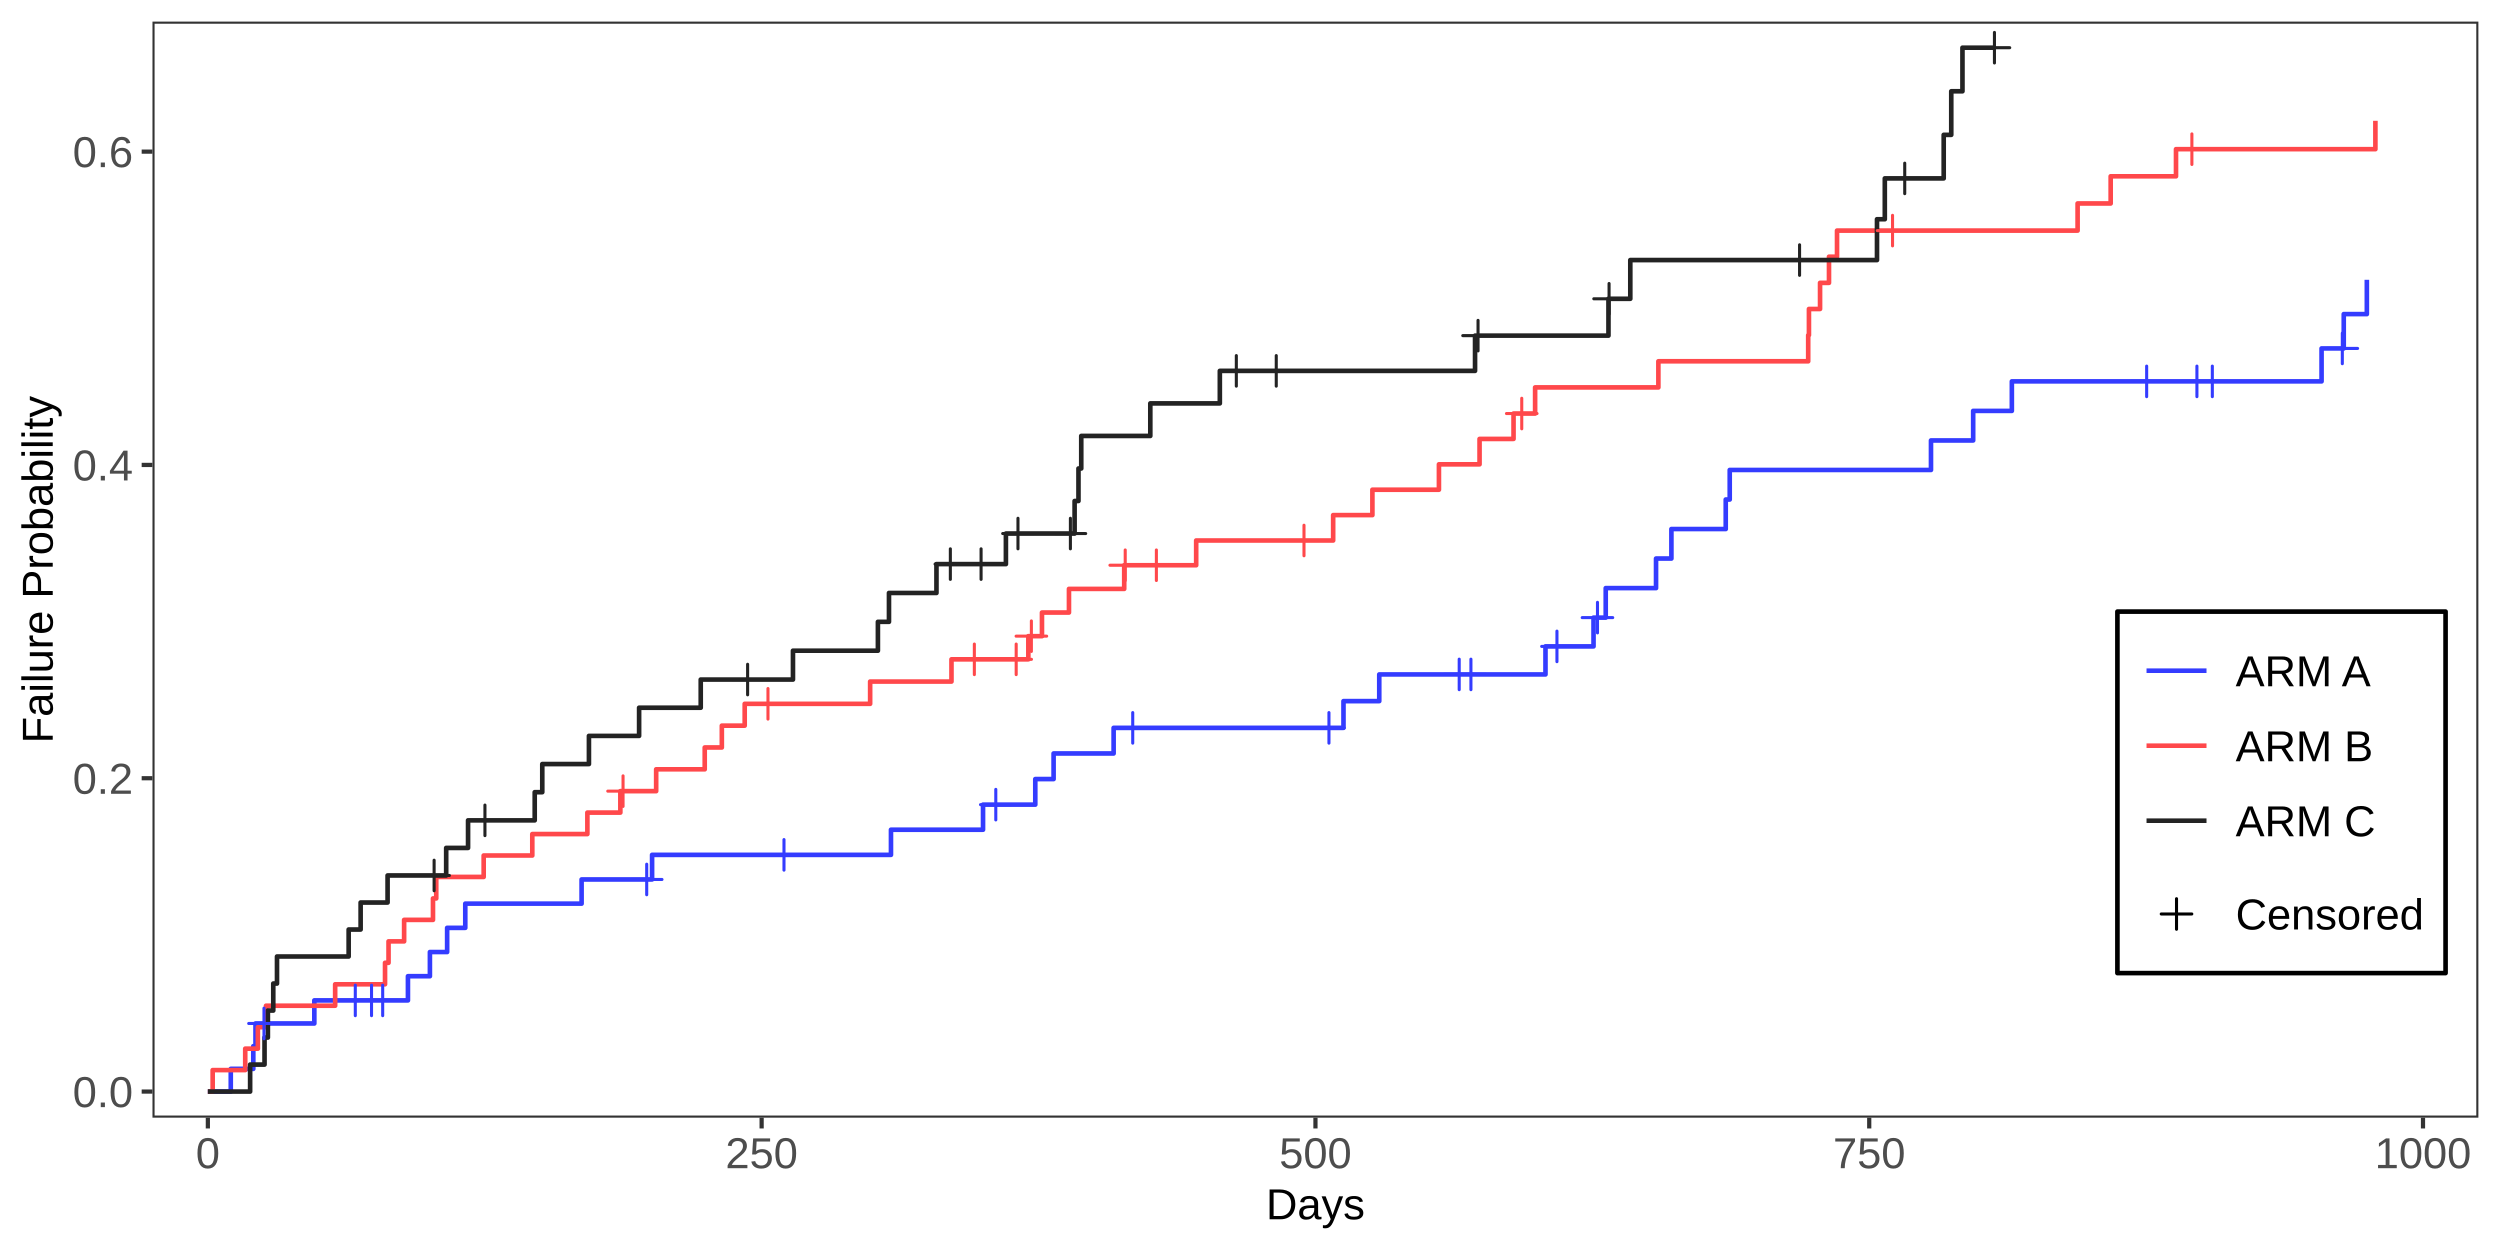
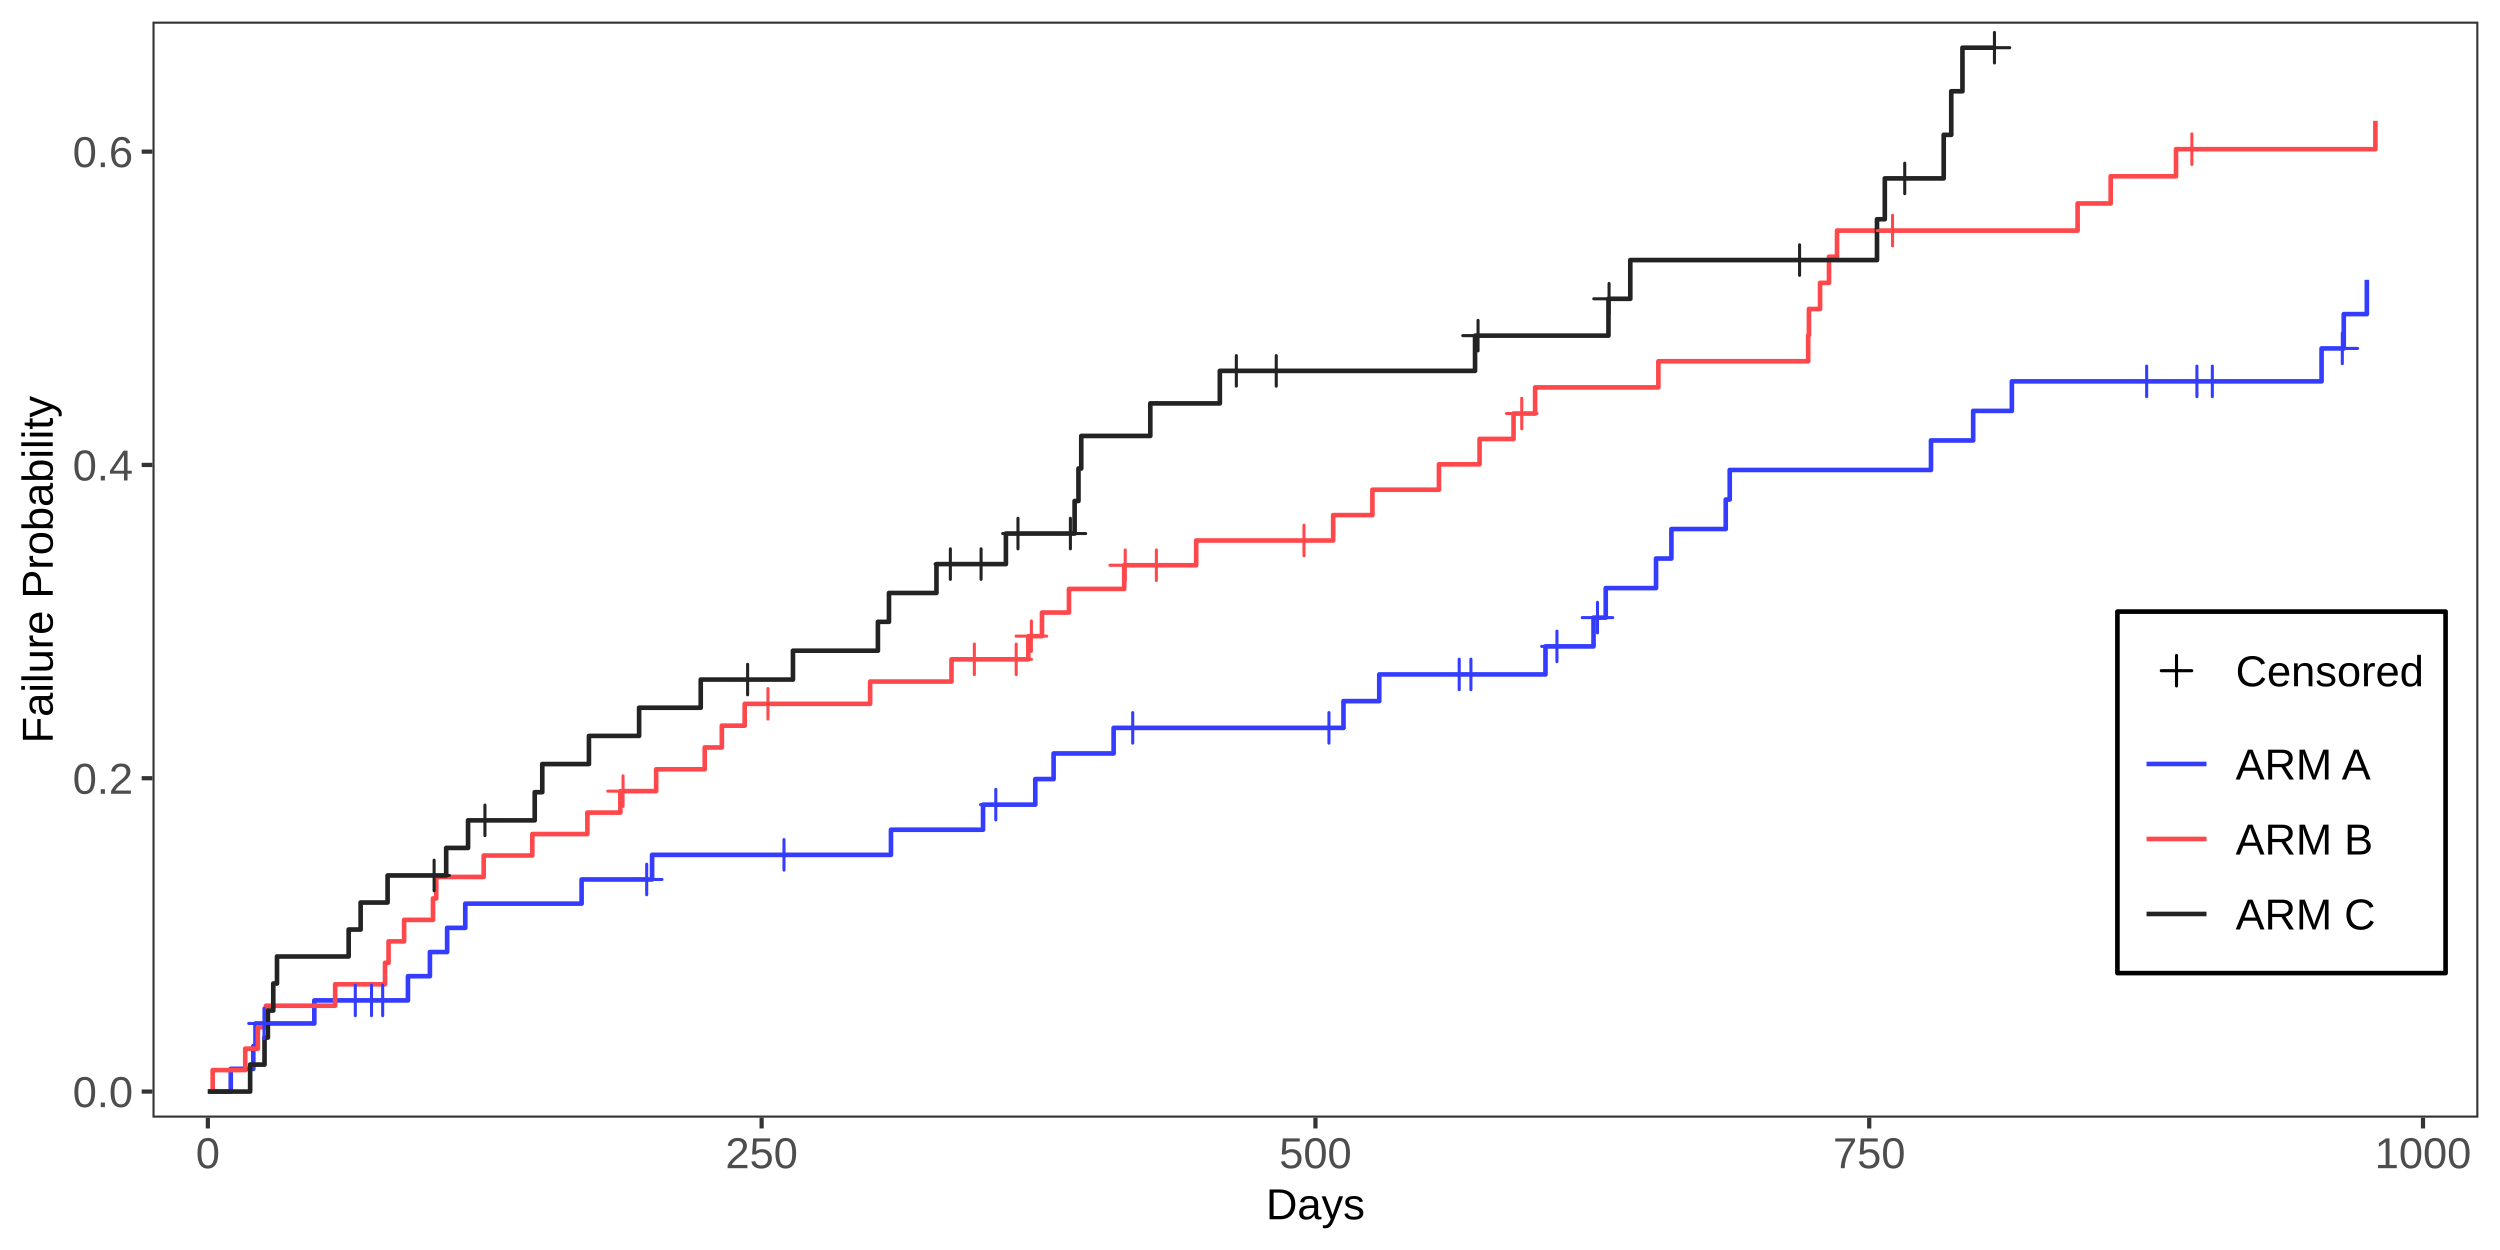
<svg xmlns="http://www.w3.org/2000/svg" class="svglite" width="576.00pt" height="288.00pt" viewBox="0 0 576.00 288.00">
  <defs>
    <style type="text/css">
    .svglite line, .svglite polyline, .svglite polygon, .svglite path, .svglite rect, .svglite circle {
      fill: none;
      stroke: #000000;
      stroke-linecap: round;
      stroke-linejoin: round;
      stroke-miterlimit: 10.00;
    }
    .svglite text {
      white-space: pre;
    }
  </style>
  </defs>
  <rect width="100%" height="100%" style="stroke: none; fill: #FFFFFF;" />
  <defs>
    <clipPath id="cpMC4wMHw1NzYuMDB8MC4wMHwyODguMDA=">
      <rect x="0.00" y="0.00" width="576.00" height="288.00" />
    </clipPath>
  </defs>
  <g clip-path="url(#cpMC4wMHw1NzYuMDB8MC4wMHwyODguMDA=)">
    <rect x="0.00" y="0.00" width="576.00" height="288.00" style="stroke-width: 0.97; stroke: #FFFFFF; fill: #FFFFFF;" />
  </g>
  <defs>
    <clipPath id="cpMzUuMTN8NTcxLjAyfDQuOTh8MjU3LjUx">
      <rect x="35.13" y="4.98" width="535.89" height="252.53" />
    </clipPath>
  </defs>
  <g clip-path="url(#cpMzUuMTN8NTcxLjAyfDQuOTh8MjU3LjUx)">
    <rect x="35.13" y="4.98" width="535.89" height="252.53" style="stroke-width: 0.97; stroke: none; fill: #FFFFFF;" />
    <polyline points="47.89,251.50 53.17,251.50 53.17,246.27 58.36,246.27 58.36,241.04 58.87,241.04 58.87,235.81 60.82,235.81 60.82,235.81 72.42,235.81 72.42,230.49 81.86,230.49 81.86,230.49 85.60,230.49 85.60,230.49 88.17,230.49 88.17,230.49 93.99,230.49 93.99,224.92 99.05,224.92 99.05,219.35 103.02,219.35 103.02,213.78 107.20,213.78 107.20,208.20 134.00,208.20 134.00,202.63 149.00,202.63 149.00,202.63 150.24,202.63 150.24,196.96 180.63,196.96 180.63,196.96 205.28,196.96 205.28,191.17 226.49,191.17 226.49,185.39 229.43,185.39 229.43,185.39 238.53,185.39 238.53,179.50 242.75,179.50 242.75,173.60 256.58,173.60 256.58,167.70 260.98,167.70 260.98,167.70 306.19,167.70 306.19,167.70 309.54,167.70 309.54,161.54 317.78,161.54 317.78,155.39 336.20,155.39 336.20,155.39 338.90,155.39 338.90,155.39 356.08,155.39 356.08,148.93 358.72,148.93 358.72,148.93 367.15,148.93 367.15,142.30 368.06,142.30 368.06,142.30 369.96,142.30 369.96,135.50 381.55,135.50 381.55,128.69 385.09,128.69 385.09,121.89 397.61,121.89 397.61,115.09 398.53,115.09 398.53,108.28 444.90,108.28 444.90,101.48 454.62,101.48 454.62,94.67 463.53,94.67 463.53,87.87 494.59,87.87 494.59,87.87 506.17,87.87 506.17,87.87 509.72,87.87 509.72,87.87 534.89,87.87 534.89,80.28 539.67,80.28 539.67,80.28 540.00,80.28 540.00,72.37 545.32,72.37 545.32,64.47 " style="stroke-width: 1.07; stroke: #343CFF; stroke-linecap: butt;" />
    <polyline points="47.89,251.50 49.00,251.50 49.00,246.55 56.50,246.55 56.50,241.61 59.41,241.61 59.41,236.67 61.29,236.67 61.29,231.72 77.22,231.72 77.22,226.78 88.71,226.78 88.71,221.83 89.52,221.83 89.52,216.89 93.11,216.89 93.11,211.94 99.76,211.94 99.76,207.00 100.51,207.00 100.51,202.05 111.44,202.05 111.44,197.11 122.64,197.11 122.64,192.17 135.33,192.17 135.33,187.22 142.93,187.22 142.93,182.28 143.55,182.28 143.55,182.28 151.18,182.28 151.18,177.25 162.37,177.25 162.37,172.22 166.31,172.22 166.31,167.19 171.58,167.19 171.58,162.16 176.94,162.16 176.94,162.16 200.48,162.16 200.48,157.03 219.22,157.03 219.22,151.91 224.49,151.91 224.49,151.91 234.13,151.91 234.13,151.91 236.93,151.91 236.93,146.57 237.63,146.57 237.63,146.57 240.07,146.57 240.07,141.13 246.29,141.13 246.29,135.68 259.02,135.68 259.02,130.23 259.25,130.23 259.25,130.23 266.43,130.23 266.43,130.23 275.60,130.23 275.60,124.53 300.44,124.53 300.44,124.53 307.16,124.53 307.16,118.68 316.20,118.68 316.20,112.83 331.53,112.83 331.53,106.98 340.89,106.98 340.89,101.13 348.72,101.13 348.72,95.28 350.61,95.28 350.61,95.28 353.69,95.28 353.69,89.26 382.09,89.26 382.09,83.24 416.61,83.24 416.61,77.22 416.78,77.22 416.78,71.19 419.34,71.19 419.34,65.17 421.40,65.17 421.40,59.15 423.25,59.15 423.25,53.13 436.04,53.13 436.04,53.13 478.68,53.13 478.68,46.88 486.30,46.88 486.30,40.62 501.35,40.62 501.35,34.37 505.01,34.37 505.01,34.37 547.29,34.37 547.29,27.83 " style="stroke-width: 1.07; stroke: #FF484B; stroke-linecap: butt;" />
    <polyline points="47.89,251.50 57.63,251.50 57.63,245.28 60.95,245.28 60.95,239.05 61.72,239.05 61.72,232.83 62.96,232.83 62.96,226.61 63.82,226.61 63.82,220.38 80.33,220.38 80.33,214.16 83.09,214.16 83.09,207.94 89.30,207.94 89.30,201.71 100.02,201.71 100.02,201.71 102.80,201.71 102.80,195.36 107.84,195.36 107.84,189.01 111.73,189.01 111.73,189.01 123.20,189.01 123.20,182.52 124.94,182.52 124.94,176.04 135.69,176.04 135.69,169.55 147.25,169.55 147.25,163.06 161.45,163.06 161.45,156.57 172.25,156.57 172.25,156.57 182.70,156.57 182.70,149.92 202.27,149.92 202.27,143.27 204.82,143.27 204.82,136.62 215.76,136.62 215.76,129.97 218.96,129.97 218.96,129.97 226.04,129.97 226.04,129.97 231.76,129.97 231.76,122.93 234.54,122.93 234.54,122.93 246.62,122.93 246.62,122.93 247.59,122.93 247.59,115.43 248.48,115.43 248.48,107.94 249.12,107.94 249.12,100.44 265.03,100.44 265.03,92.94 281.05,92.94 281.05,85.45 284.85,85.45 284.85,85.45 294.05,85.45 294.05,85.45 339.85,85.45 339.85,77.33 340.54,77.33 340.54,77.33 370.59,77.33 370.59,68.84 370.73,68.84 370.73,68.84 375.62,68.84 375.62,59.92 414.62,59.92 414.62,59.92 432.46,59.92 432.46,50.51 434.26,50.51 434.26,41.10 438.85,41.10 438.85,41.10 447.83,41.10 447.83,31.07 449.57,31.07 449.57,21.03 452.15,21.03 452.15,10.99 459.52,10.99 459.52,10.99 " style="stroke-width: 1.07; stroke: #232323; stroke-linecap: butt;" />
    <line x1="57.30" y1="235.81" x2="64.34" y2="235.81" style="stroke-width: 0.71; stroke: #343CFF;" />
    <line x1="60.82" y1="239.33" x2="60.82" y2="232.29" style="stroke-width: 0.71; stroke: #343CFF;" />
    <line x1="78.34" y1="230.49" x2="85.38" y2="230.49" style="stroke-width: 0.71; stroke: #343CFF;" />
    <line x1="81.86" y1="234.01" x2="81.86" y2="226.98" style="stroke-width: 0.71; stroke: #343CFF;" />
    <line x1="82.08" y1="230.49" x2="89.12" y2="230.49" style="stroke-width: 0.71; stroke: #343CFF;" />
    <line x1="85.60" y1="234.01" x2="85.60" y2="226.98" style="stroke-width: 0.71; stroke: #343CFF;" />
    <line x1="84.65" y1="230.49" x2="91.69" y2="230.49" style="stroke-width: 0.71; stroke: #343CFF;" />
    <line x1="88.17" y1="234.01" x2="88.17" y2="226.98" style="stroke-width: 0.71; stroke: #343CFF;" />
    <line x1="145.48" y1="202.63" x2="152.52" y2="202.63" style="stroke-width: 0.71; stroke: #343CFF;" />
    <line x1="149.00" y1="206.15" x2="149.00" y2="199.11" style="stroke-width: 0.71; stroke: #343CFF;" />
    <line x1="177.11" y1="196.96" x2="184.15" y2="196.96" style="stroke-width: 0.71; stroke: #343CFF;" />
    <line x1="180.63" y1="200.48" x2="180.63" y2="193.44" style="stroke-width: 0.71; stroke: #343CFF;" />
    <line x1="225.91" y1="185.39" x2="232.95" y2="185.39" style="stroke-width: 0.71; stroke: #343CFF;" />
    <line x1="229.43" y1="188.91" x2="229.43" y2="181.87" style="stroke-width: 0.71; stroke: #343CFF;" />
    <line x1="257.46" y1="167.70" x2="264.50" y2="167.70" style="stroke-width: 0.71; stroke: #343CFF;" />
    <line x1="260.98" y1="171.22" x2="260.98" y2="164.18" style="stroke-width: 0.71; stroke: #343CFF;" />
    <line x1="302.67" y1="167.70" x2="309.71" y2="167.70" style="stroke-width: 0.71; stroke: #343CFF;" />
    <line x1="306.19" y1="171.22" x2="306.19" y2="164.18" style="stroke-width: 0.71; stroke: #343CFF;" />
    <line x1="332.68" y1="155.39" x2="339.71" y2="155.39" style="stroke-width: 0.71; stroke: #343CFF;" />
    <line x1="336.20" y1="158.90" x2="336.20" y2="151.87" style="stroke-width: 0.71; stroke: #343CFF;" />
    <line x1="335.39" y1="155.39" x2="342.42" y2="155.39" style="stroke-width: 0.71; stroke: #343CFF;" />
    <line x1="338.90" y1="158.90" x2="338.90" y2="151.87" style="stroke-width: 0.71; stroke: #343CFF;" />
    <line x1="355.20" y1="148.93" x2="362.24" y2="148.93" style="stroke-width: 0.71; stroke: #343CFF;" />
    <line x1="358.72" y1="152.45" x2="358.72" y2="145.41" style="stroke-width: 0.71; stroke: #343CFF;" />
    <line x1="364.54" y1="142.30" x2="371.57" y2="142.30" style="stroke-width: 0.71; stroke: #343CFF;" />
    <line x1="368.06" y1="145.82" x2="368.06" y2="138.78" style="stroke-width: 0.71; stroke: #343CFF;" />
    <line x1="491.07" y1="87.87" x2="498.11" y2="87.87" style="stroke-width: 0.71; stroke: #343CFF;" />
    <line x1="494.59" y1="91.39" x2="494.59" y2="84.35" style="stroke-width: 0.71; stroke: #343CFF;" />
    <line x1="502.65" y1="87.87" x2="509.69" y2="87.87" style="stroke-width: 0.71; stroke: #343CFF;" />
    <line x1="506.17" y1="91.39" x2="506.17" y2="84.35" style="stroke-width: 0.71; stroke: #343CFF;" />
    <line x1="506.21" y1="87.87" x2="513.24" y2="87.87" style="stroke-width: 0.71; stroke: #343CFF;" />
    <line x1="509.72" y1="91.39" x2="509.72" y2="84.35" style="stroke-width: 0.71; stroke: #343CFF;" />
    <line x1="536.15" y1="80.28" x2="543.19" y2="80.28" style="stroke-width: 0.71; stroke: #343CFF;" />
    <line x1="539.67" y1="83.80" x2="539.67" y2="76.76" style="stroke-width: 0.71; stroke: #343CFF;" />
    <line x1="140.03" y1="182.28" x2="147.07" y2="182.28" style="stroke-width: 0.71; stroke: #FF484B;" />
    <line x1="143.55" y1="185.80" x2="143.55" y2="178.76" style="stroke-width: 0.71; stroke: #FF484B;" />
    <line x1="173.42" y1="162.16" x2="180.46" y2="162.16" style="stroke-width: 0.71; stroke: #FF484B;" />
    <line x1="176.94" y1="165.68" x2="176.94" y2="158.64" style="stroke-width: 0.71; stroke: #FF484B;" />
    <line x1="220.97" y1="151.91" x2="228.01" y2="151.91" style="stroke-width: 0.71; stroke: #FF484B;" />
    <line x1="224.49" y1="155.43" x2="224.49" y2="148.39" style="stroke-width: 0.71; stroke: #FF484B;" />
    <line x1="230.61" y1="151.91" x2="237.65" y2="151.91" style="stroke-width: 0.71; stroke: #FF484B;" />
    <line x1="234.13" y1="155.43" x2="234.13" y2="148.39" style="stroke-width: 0.71; stroke: #FF484B;" />
    <line x1="234.11" y1="146.57" x2="241.15" y2="146.57" style="stroke-width: 0.71; stroke: #FF484B;" />
    <line x1="237.63" y1="150.09" x2="237.63" y2="143.06" style="stroke-width: 0.71; stroke: #FF484B;" />
    <line x1="255.73" y1="130.23" x2="262.77" y2="130.23" style="stroke-width: 0.71; stroke: #FF484B;" />
    <line x1="259.25" y1="133.75" x2="259.25" y2="126.71" style="stroke-width: 0.71; stroke: #FF484B;" />
    <line x1="262.92" y1="130.23" x2="269.95" y2="130.23" style="stroke-width: 0.71; stroke: #FF484B;" />
    <line x1="266.43" y1="133.75" x2="266.43" y2="126.71" style="stroke-width: 0.71; stroke: #FF484B;" />
    <line x1="296.92" y1="124.53" x2="303.96" y2="124.53" style="stroke-width: 0.71; stroke: #FF484B;" />
    <line x1="300.44" y1="128.05" x2="300.44" y2="121.01" style="stroke-width: 0.71; stroke: #FF484B;" />
    <line x1="347.09" y1="95.28" x2="354.13" y2="95.28" style="stroke-width: 0.71; stroke: #FF484B;" />
    <line x1="350.61" y1="98.80" x2="350.61" y2="91.76" style="stroke-width: 0.71; stroke: #FF484B;" />
    <line x1="432.52" y1="53.13" x2="439.56" y2="53.13" style="stroke-width: 0.71; stroke: #FF484B;" />
    <line x1="436.04" y1="56.65" x2="436.04" y2="49.61" style="stroke-width: 0.71; stroke: #FF484B;" />
    <line x1="501.49" y1="34.37" x2="508.52" y2="34.37" style="stroke-width: 0.71; stroke: #FF484B;" />
    <line x1="505.01" y1="37.89" x2="505.01" y2="30.85" style="stroke-width: 0.71; stroke: #FF484B;" />
    <line x1="96.50" y1="201.71" x2="103.54" y2="201.71" style="stroke-width: 0.71; stroke: #232323;" />
    <line x1="100.02" y1="205.23" x2="100.02" y2="198.19" style="stroke-width: 0.71; stroke: #232323;" />
    <line x1="108.21" y1="189.01" x2="115.25" y2="189.01" style="stroke-width: 0.71; stroke: #232323;" />
    <line x1="111.73" y1="192.53" x2="111.73" y2="185.49" style="stroke-width: 0.71; stroke: #232323;" />
    <line x1="168.74" y1="156.57" x2="175.77" y2="156.57" style="stroke-width: 0.71; stroke: #232323;" />
    <line x1="172.25" y1="160.09" x2="172.25" y2="153.05" style="stroke-width: 0.71; stroke: #232323;" />
    <line x1="215.44" y1="129.97" x2="222.47" y2="129.97" style="stroke-width: 0.71; stroke: #232323;" />
    <line x1="218.96" y1="133.49" x2="218.96" y2="126.45" style="stroke-width: 0.71; stroke: #232323;" />
    <line x1="222.52" y1="129.97" x2="229.55" y2="129.97" style="stroke-width: 0.71; stroke: #232323;" />
    <line x1="226.04" y1="133.49" x2="226.04" y2="126.45" style="stroke-width: 0.71; stroke: #232323;" />
    <line x1="231.02" y1="122.93" x2="238.05" y2="122.93" style="stroke-width: 0.71; stroke: #232323;" />
    <line x1="234.54" y1="126.45" x2="234.54" y2="119.41" style="stroke-width: 0.71; stroke: #232323;" />
    <line x1="243.10" y1="122.93" x2="250.14" y2="122.93" style="stroke-width: 0.71; stroke: #232323;" />
    <line x1="246.62" y1="126.45" x2="246.62" y2="119.41" style="stroke-width: 0.71; stroke: #232323;" />
    <line x1="281.33" y1="85.45" x2="288.37" y2="85.45" style="stroke-width: 0.71; stroke: #232323;" />
    <line x1="284.85" y1="88.97" x2="284.85" y2="81.93" style="stroke-width: 0.71; stroke: #232323;" />
    <line x1="290.53" y1="85.45" x2="297.57" y2="85.45" style="stroke-width: 0.71; stroke: #232323;" />
    <line x1="294.05" y1="88.97" x2="294.05" y2="81.93" style="stroke-width: 0.71; stroke: #232323;" />
    <line x1="337.02" y1="77.33" x2="344.06" y2="77.33" style="stroke-width: 0.71; stroke: #232323;" />
    <line x1="340.54" y1="80.85" x2="340.54" y2="73.81" style="stroke-width: 0.71; stroke: #232323;" />
    <line x1="367.21" y1="68.84" x2="374.25" y2="68.84" style="stroke-width: 0.71; stroke: #232323;" />
    <line x1="370.73" y1="72.36" x2="370.73" y2="65.32" style="stroke-width: 0.71; stroke: #232323;" />
    <line x1="411.10" y1="59.92" x2="418.14" y2="59.92" style="stroke-width: 0.71; stroke: #232323;" />
    <line x1="414.62" y1="63.44" x2="414.62" y2="56.40" style="stroke-width: 0.71; stroke: #232323;" />
    <line x1="435.34" y1="41.10" x2="442.37" y2="41.10" style="stroke-width: 0.71; stroke: #232323;" />
    <line x1="438.85" y1="44.62" x2="438.85" y2="37.59" style="stroke-width: 0.71; stroke: #232323;" />
    <line x1="456.00" y1="10.99" x2="463.04" y2="10.99" style="stroke-width: 0.71; stroke: #232323;" />
    <line x1="459.52" y1="14.51" x2="459.52" y2="7.47" style="stroke-width: 0.71; stroke: #232323;" />
    <rect x="35.13" y="4.98" width="535.89" height="252.53" style="stroke-width: 0.97; stroke: #333333;" />
  </g>
  <g clip-path="url(#cpMC4wMHw1NzYuMDB8MC4wMHwyODguMDA=)">
    <text x="30.65" y="255.08" text-anchor="end" style="font-size: 10.00px;fill: #4D4D4D; font-family: &quot;Arial&quot;;" textLength="13.91px" lengthAdjust="spacingAndGlyphs">0.0</text>
    <text x="30.65" y="182.89" text-anchor="end" style="font-size: 10.00px;fill: #4D4D4D; font-family: &quot;Arial&quot;;" textLength="13.91px" lengthAdjust="spacingAndGlyphs">0.2</text>
    <text x="30.65" y="110.70" text-anchor="end" style="font-size: 10.00px;fill: #4D4D4D; font-family: &quot;Arial&quot;;" textLength="13.91px" lengthAdjust="spacingAndGlyphs">0.4</text>
    <text x="30.65" y="38.51" text-anchor="end" style="font-size: 10.00px;fill: #4D4D4D; font-family: &quot;Arial&quot;;" textLength="13.91px" lengthAdjust="spacingAndGlyphs">0.6</text>
    <polyline points="32.64,251.50 35.13,251.50 " style="stroke-width: 0.97; stroke: #333333; stroke-linecap: butt;" />
    <polyline points="32.64,179.31 35.13,179.31 " style="stroke-width: 0.97; stroke: #333333; stroke-linecap: butt;" />
    <polyline points="32.64,107.12 35.13,107.12 " style="stroke-width: 0.97; stroke: #333333; stroke-linecap: butt;" />
    <polyline points="32.64,34.93 35.13,34.93 " style="stroke-width: 0.97; stroke: #333333; stroke-linecap: butt;" />
    <polyline points="47.89,260.00 47.89,257.51 " style="stroke-width: 0.97; stroke: #333333; stroke-linecap: butt;" />
    <polyline points="175.48,260.00 175.48,257.51 " style="stroke-width: 0.97; stroke: #333333; stroke-linecap: butt;" />
    <polyline points="303.08,260.00 303.08,257.51 " style="stroke-width: 0.97; stroke: #333333; stroke-linecap: butt;" />
    <polyline points="430.67,260.00 430.67,257.51 " style="stroke-width: 0.97; stroke: #333333; stroke-linecap: butt;" />
    <polyline points="558.26,260.00 558.26,257.51 " style="stroke-width: 0.97; stroke: #333333; stroke-linecap: butt;" />
    <text x="47.89" y="269.16" text-anchor="middle" style="font-size: 10.00px;fill: #4D4D4D; font-family: &quot;Arial&quot;;" textLength="5.57px" lengthAdjust="spacingAndGlyphs">0</text>
    <text x="175.48" y="269.16" text-anchor="middle" style="font-size: 10.00px;fill: #4D4D4D; font-family: &quot;Arial&quot;;" textLength="16.70px" lengthAdjust="spacingAndGlyphs">250</text>
    <text x="303.08" y="269.16" text-anchor="middle" style="font-size: 10.00px;fill: #4D4D4D; font-family: &quot;Arial&quot;;" textLength="16.70px" lengthAdjust="spacingAndGlyphs">500</text>
    <text x="430.67" y="269.16" text-anchor="middle" style="font-size: 10.00px;fill: #4D4D4D; font-family: &quot;Arial&quot;;" textLength="16.70px" lengthAdjust="spacingAndGlyphs">750</text>
    <text x="558.26" y="269.16" text-anchor="middle" style="font-size: 10.00px;fill: #4D4D4D; font-family: &quot;Arial&quot;;" textLength="22.26px" lengthAdjust="spacingAndGlyphs">1000</text>
    <text x="303.08" y="280.92" text-anchor="middle" style="font-size: 10.00px; font-family: &quot;Arial&quot;;" textLength="22.80px" lengthAdjust="spacingAndGlyphs">Days</text>
    <text transform="translate(12.15,131.25) rotate(-90)" text-anchor="middle" style="font-size: 10.00px; font-family: &quot;Arial&quot;;" textLength="80.09px" lengthAdjust="spacingAndGlyphs">Failure Probability</text>
    <rect x="487.85" y="140.91" width="75.61" height="83.29" style="stroke-width: 1.07; fill: #FFFFFF;" />
    <rect x="492.83" y="145.89" width="17.28" height="17.28" style="stroke-width: 0.97; stroke: none; fill: #FFFFFF;" />
-     <line x1="494.56" y1="154.53" x2="508.38" y2="154.53" style="stroke-width: 1.07; stroke: #343CFF; stroke-linecap: butt;" />
-     <rect x="492.83" y="163.17" width="17.28" height="17.28" style="stroke-width: 0.97; stroke: none; fill: #FFFFFF;" />
-     <line x1="494.56" y1="171.81" x2="508.38" y2="171.81" style="stroke-width: 1.07; stroke: #FF484B; stroke-linecap: butt;" />
-     <rect x="492.83" y="180.45" width="17.28" height="17.28" style="stroke-width: 0.97; stroke: none; fill: #FFFFFF;" />
-     <line x1="494.56" y1="189.09" x2="508.38" y2="189.09" style="stroke-width: 1.07; stroke: #232323; stroke-linecap: butt;" />
-     <text x="515.09" y="158.12" style="font-size: 10.00px; font-family: &quot;Arial&quot;;" textLength="31.11px" lengthAdjust="spacingAndGlyphs">ARM A</text>
-     <text x="515.09" y="175.40" style="font-size: 10.00px; font-family: &quot;Arial&quot;;" textLength="31.67px" lengthAdjust="spacingAndGlyphs">ARM B</text>
-     <text x="515.09" y="192.68" style="font-size: 10.00px; font-family: &quot;Arial&quot;;" textLength="32.22px" lengthAdjust="spacingAndGlyphs">ARM C</text>
+     <line x1="497.95" y1="154.53" x2="504.99" y2="154.53" style="stroke-width: 0.71;" />
+     <line x1="501.47" y1="158.05" x2="501.47" y2="151.01" style="stroke-width: 0.71;" />
+     <text x="515.09" y="158.12" style="font-size: 10.00px; font-family: &quot;Arial&quot;;" textLength="43.39px" lengthAdjust="spacingAndGlyphs">Censored</text>
+     <rect x="492.83" y="167.38" width="17.28" height="17.28" style="stroke-width: 0.97; stroke: none; fill: #FFFFFF;" />
+     <line x1="494.56" y1="176.02" x2="508.38" y2="176.02" style="stroke-width: 1.07; stroke: #343CFF; stroke-linecap: butt;" />
+     <rect x="492.83" y="184.66" width="17.28" height="17.28" style="stroke-width: 0.97; stroke: none; fill: #FFFFFF;" />
+     <line x1="494.56" y1="193.30" x2="508.38" y2="193.30" style="stroke-width: 1.07; stroke: #FF484B; stroke-linecap: butt;" />
    <rect x="492.83" y="201.94" width="17.28" height="17.28" style="stroke-width: 0.97; stroke: none; fill: #FFFFFF;" />
-     <line x1="497.95" y1="210.58" x2="504.99" y2="210.58" style="stroke-width: 0.71;" />
-     <line x1="501.47" y1="214.10" x2="501.47" y2="207.06" style="stroke-width: 0.71;" />
-     <text x="515.09" y="214.16" style="font-size: 10.00px; font-family: &quot;Arial&quot;;" textLength="43.39px" lengthAdjust="spacingAndGlyphs">Censored</text>
+     <line x1="494.56" y1="210.58" x2="508.38" y2="210.58" style="stroke-width: 1.07; stroke: #232323; stroke-linecap: butt;" />
+     <text x="515.09" y="179.60" style="font-size: 10.00px; font-family: &quot;Arial&quot;;" textLength="31.11px" lengthAdjust="spacingAndGlyphs">ARM A</text>
+     <text x="515.09" y="196.88" style="font-size: 10.00px; font-family: &quot;Arial&quot;;" textLength="31.67px" lengthAdjust="spacingAndGlyphs">ARM B</text>
+     <text x="515.09" y="214.16" style="font-size: 10.00px; font-family: &quot;Arial&quot;;" textLength="32.22px" lengthAdjust="spacingAndGlyphs">ARM C</text>
  </g>
</svg>
